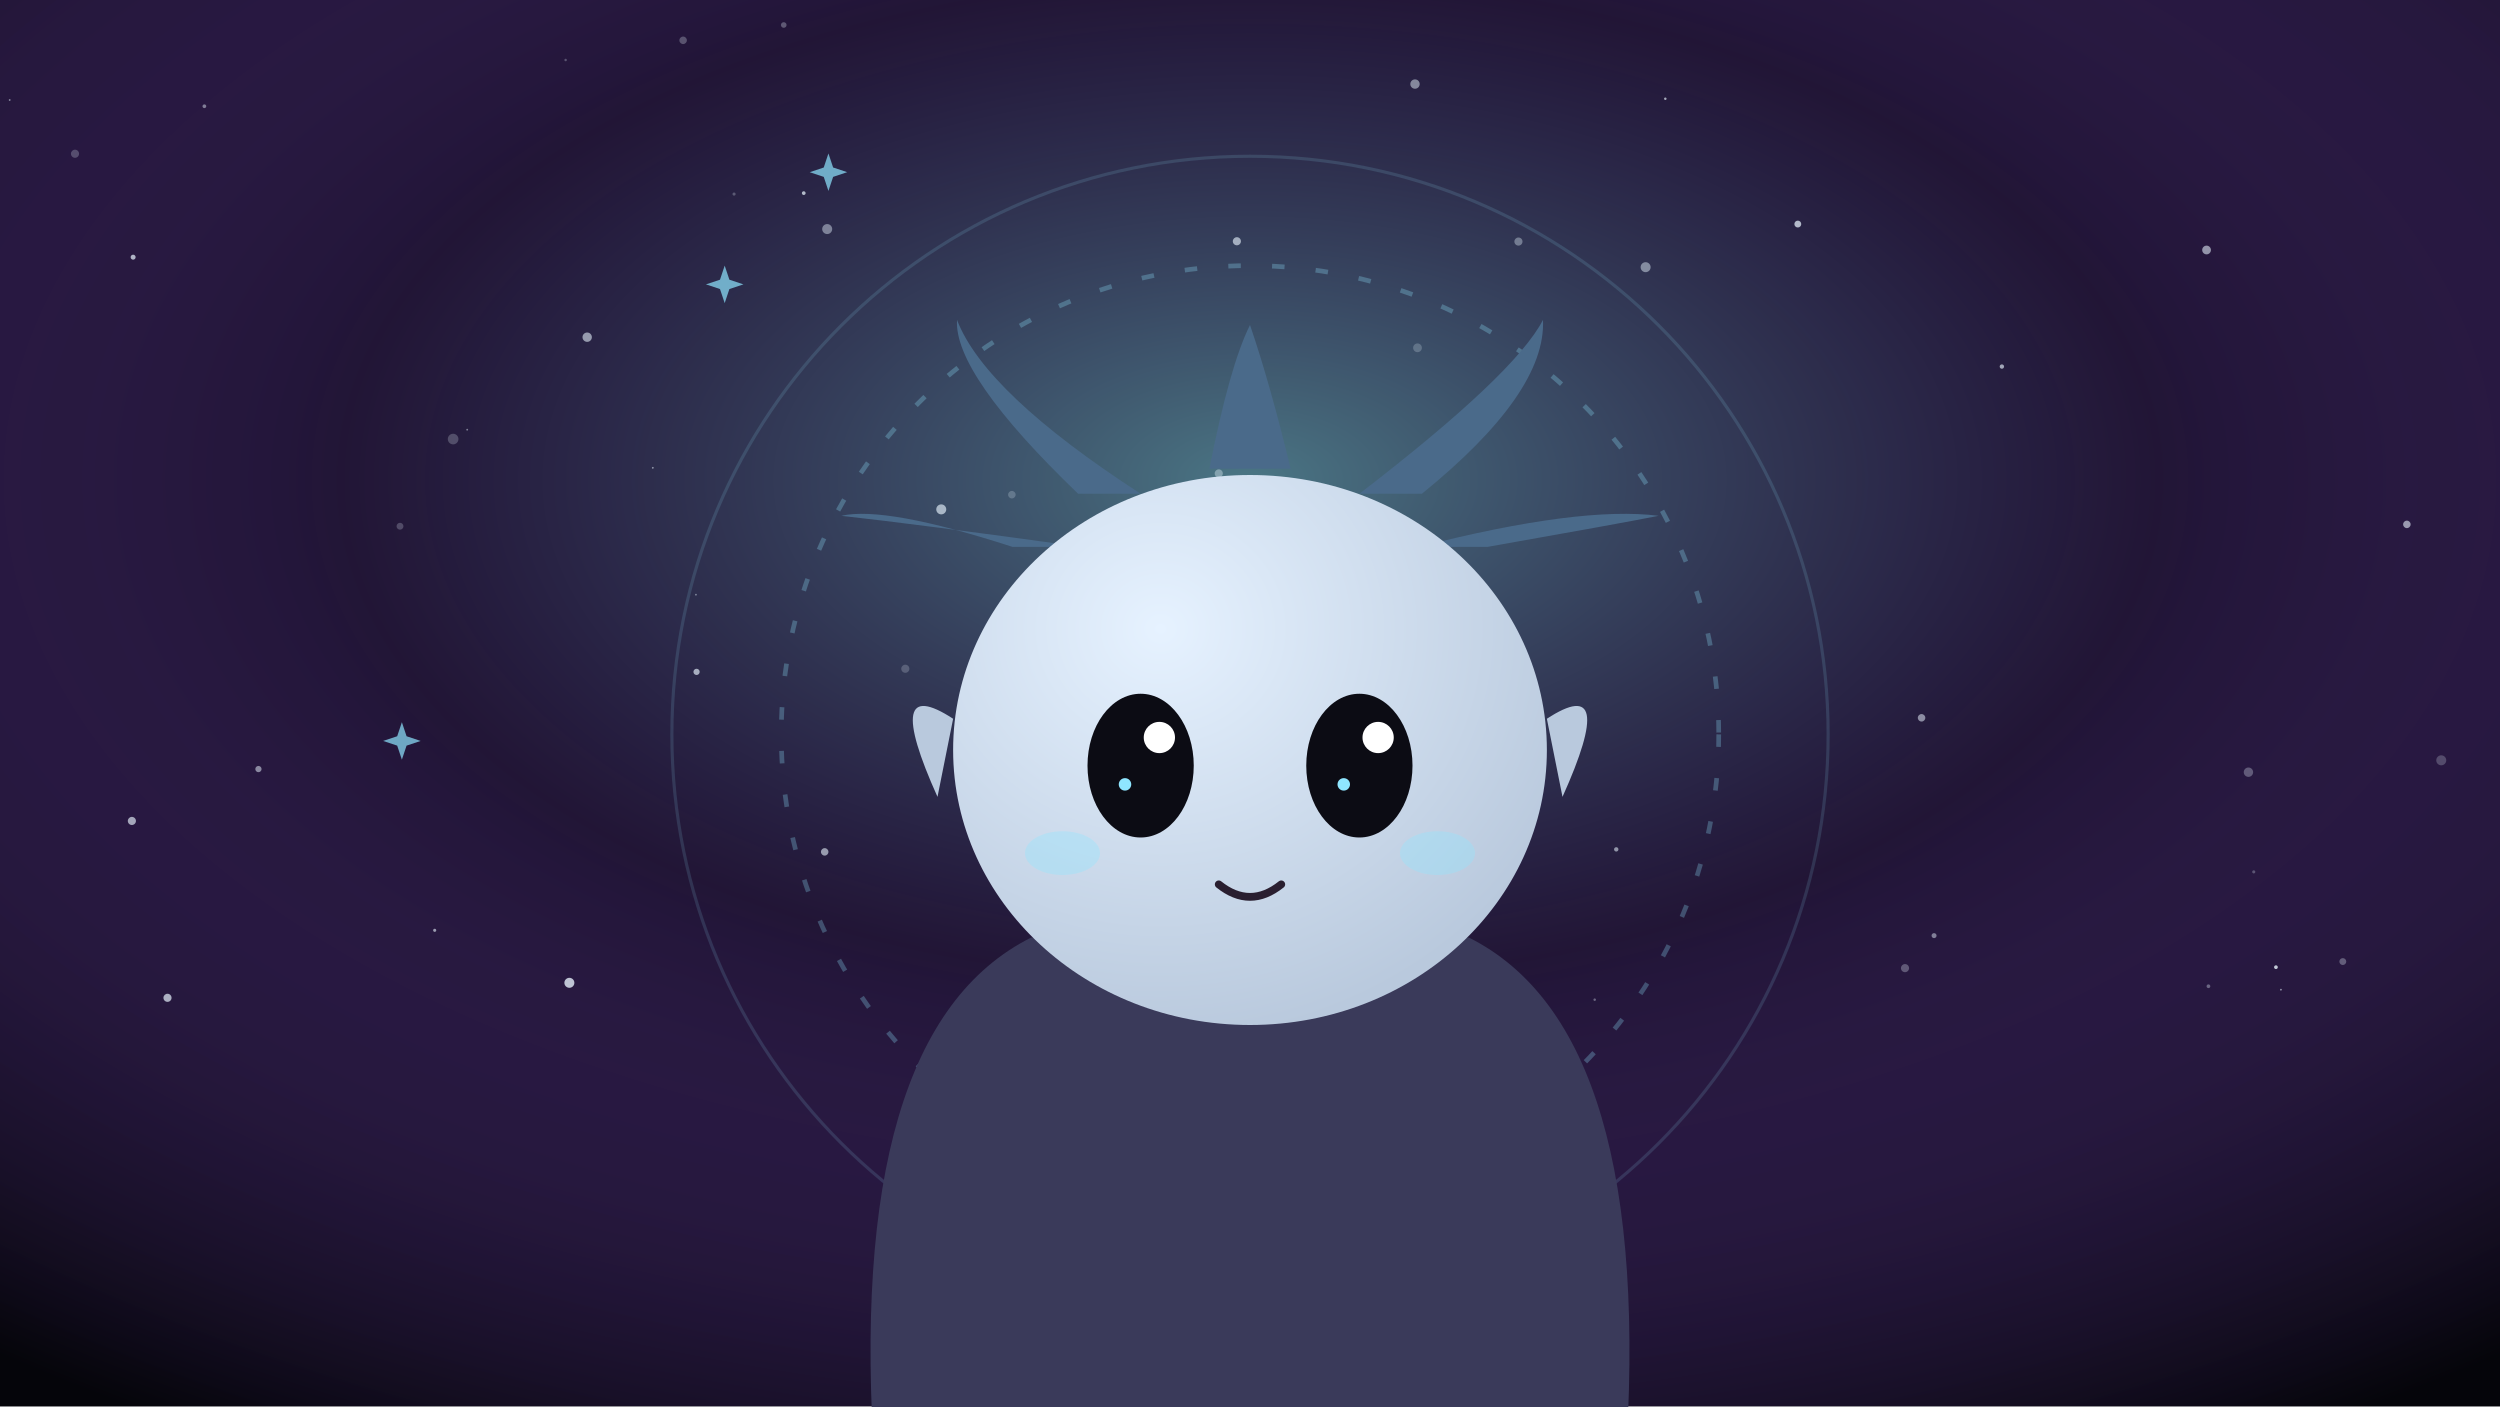
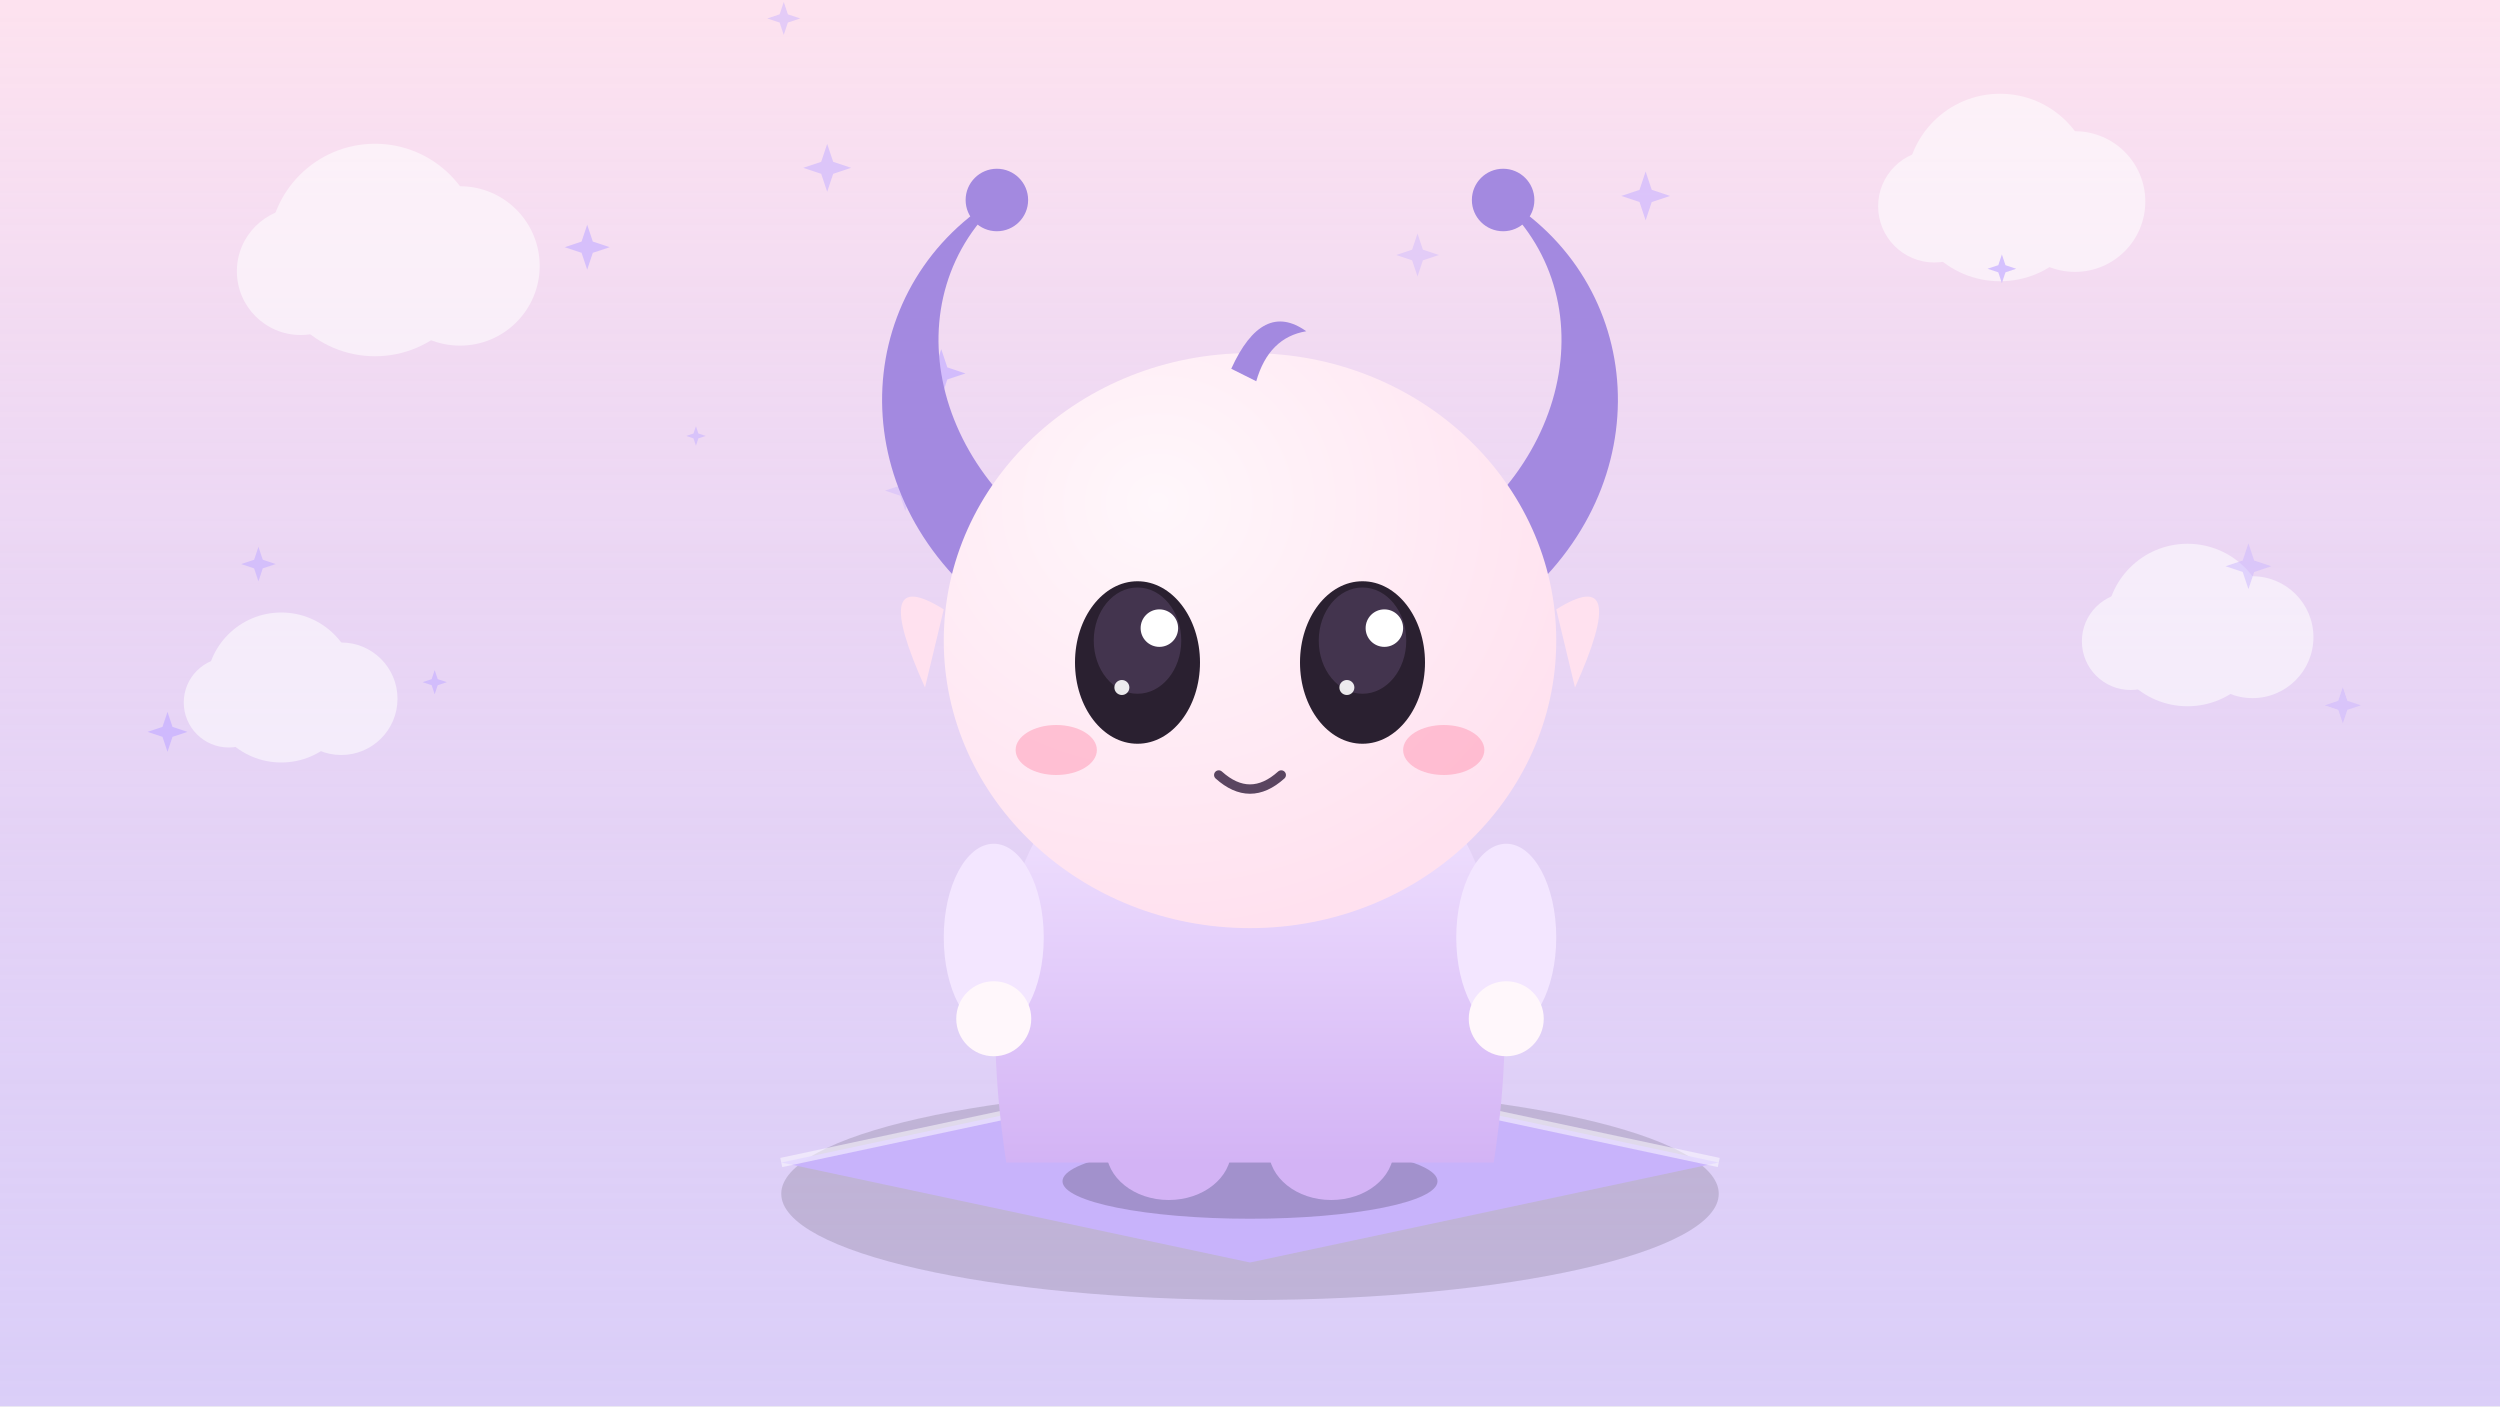
<svg xmlns="http://www.w3.org/2000/svg" width="800" height="450" viewBox="0 0 800 450">
  <defs>
-     <radialGradient id="bg" cx="50%" cy="34%" r="80%">
-       <stop offset="0%" stop-color="#8fe6ff" stop-opacity="0.5" />
-       <stop offset="45%" stop-color="#6a3ea8" stop-opacity="0.28" />
-       <stop offset="100%" stop-color="#05050a" stop-opacity="1" />
+     <linearGradient id="sky" x1="0" y1="0" x2="0" y2="1">
+       <stop offset="0%" stop-color="#ffe1ef" stop-opacity="0.9" />
+       <stop offset="100%" stop-color="#c9b3ff" stop-opacity="0.55" />
+     </linearGradient>
+     <radialGradient id="skin" cx="35%" cy="26%" r="75%">
+       <stop offset="0%" stop-color="#fff7fb" />
+       <stop offset="100%" stop-color="#ffe1ef" />
    </radialGradient>
-     <radialGradient id="skin" cx="35%" cy="28%" r="75%">
-       <stop offset="0%" stop-color="#e6f2ff" />
-       <stop offset="100%" stop-color="#b9c9dd" />
-     </radialGradient>
+     <linearGradient id="robe" x1="0" y1="0" x2="0" y2="1">
+       <stop offset="0%" stop-color="#f3e6ff" />
+       <stop offset="100%" stop-color="#d3b3f5" />
+     </linearGradient>
  </defs>
-   <rect width="800" height="450" fill="#05050a" />
-   <rect width="800" height="450" fill="url(#bg)" />
-   <circle cx="264.7" cy="73.3" r="1.6" fill="#eaf6ff" opacity="0.43" />
-   <circle cx="526.6" cy="85.5" r="1.6" fill="#eaf6ff" opacity="0.46" />
-   <circle cx="301.2" cy="163.0" r="1.6" fill="#eaf6ff" opacity="0.63" />
-   <circle cx="289.7" cy="214.0" r="1.3" fill="#eaf6ff" opacity="0.21" />
-   <circle cx="719.5" cy="247.1" r="1.5" fill="#eaf6ff" opacity="0.30" />
-   <circle cx="187.9" cy="107.9" r="1.5" fill="#eaf6ff" opacity="0.57" />
-   <circle cx="640.6" cy="117.3" r="0.7" fill="#eaf6ff" opacity="0.63" />
-   <circle cx="82.7" cy="246.1" r="1.0" fill="#eaf6ff" opacity="0.51" />
-   <circle cx="222.7" cy="190.3" r="0.3" fill="#eaf6ff" opacity="0.43" />
-   <circle cx="250.8" cy="8.0" r="0.9" fill="#eaf6ff" opacity="0.30" />
-   <circle cx="749.7" cy="307.7" r="1.1" fill="#eaf6ff" opacity="0.31" />
-   <circle cx="139.1" cy="297.7" r="0.5" fill="#eaf6ff" opacity="0.59" />
-   <circle cx="453.6" cy="111.3" r="1.4" fill="#eaf6ff" opacity="0.22" />
-   <circle cx="53.6" cy="319.3" r="1.3" fill="#eaf6ff" opacity="0.68" />
-   <circle cx="470.2" cy="317.6" r="1.6" fill="#eaf6ff" opacity="0.27" />
-   <circle cx="182.2" cy="314.5" r="1.6" fill="#eaf6ff" opacity="0.77" />
-   <circle cx="128.0" cy="168.4" r="1.1" fill="#eaf6ff" opacity="0.23" />
-   <circle cx="149.5" cy="137.5" r="0.3" fill="#eaf6ff" opacity="0.46" />
-   <circle cx="770.2" cy="167.8" r="1.2" fill="#eaf6ff" opacity="0.58" />
-   <circle cx="706.1" cy="80.0" r="1.4" fill="#eaf6ff" opacity="0.56" />
-   <circle cx="510.3" cy="319.9" r="0.4" fill="#eaf6ff" opacity="0.36" />
-   <circle cx="350.7" cy="233.5" r="1.0" fill="#eaf6ff" opacity="0.62" />
-   <circle cx="721.2" cy="279.0" r="0.5" fill="#eaf6ff" opacity="0.27" />
-   <circle cx="485.9" cy="77.3" r="1.3" fill="#eaf6ff" opacity="0.36" />
-   <circle cx="257.2" cy="61.8" r="0.6" fill="#eaf6ff" opacity="0.71" />
-   <circle cx="706.7" cy="315.6" r="0.6" fill="#eaf6ff" opacity="0.35" />
-   <circle cx="609.6" cy="309.8" r="1.3" fill="#eaf6ff" opacity="0.29" />
-   <circle cx="222.9" cy="215.0" r="1.0" fill="#eaf6ff" opacity="0.65" />
-   <circle cx="395.8" cy="77.2" r="1.3" fill="#eaf6ff" opacity="0.61" />
-   <circle cx="614.9" cy="229.7" r="1.2" fill="#eaf6ff" opacity="0.52" />
-   <circle cx="781.2" cy="243.3" r="1.6" fill="#eaf6ff" opacity="0.23" />
-   <circle cx="322.0" cy="126.3" r="0.7" fill="#eaf6ff" opacity="0.25" />
-   <circle cx="234.9" cy="62.1" r="0.5" fill="#eaf6ff" opacity="0.26" />
-   <circle cx="65.4" cy="34.0" r="0.6" fill="#eaf6ff" opacity="0.45" />
-   <circle cx="218.6" cy="12.9" r="1.2" fill="#eaf6ff" opacity="0.27" />
-   <circle cx="3.1" cy="32.0" r="0.3" fill="#eaf6ff" opacity="0.51" />
-   <circle cx="208.9" cy="149.7" r="0.3" fill="#eaf6ff" opacity="0.52" />
-   <circle cx="618.9" cy="299.4" r="0.8" fill="#eaf6ff" opacity="0.46" />
-   <circle cx="452.8" cy="26.9" r="1.5" fill="#eaf6ff" opacity="0.48" />
-   <circle cx="145.0" cy="140.5" r="1.7" fill="#eaf6ff" opacity="0.23" />
-   <circle cx="456.2" cy="198.5" r="0.5" fill="#eaf6ff" opacity="0.63" />
-   <circle cx="517.2" cy="271.8" r="0.7" fill="#eaf6ff" opacity="0.55" />
-   <circle cx="407.1" cy="231.2" r="1.5" fill="#eaf6ff" opacity="0.59" />
-   <circle cx="263.9" cy="272.6" r="1.2" fill="#eaf6ff" opacity="0.58" />
-   <circle cx="729.9" cy="316.7" r="0.3" fill="#eaf6ff" opacity="0.54" />
-   <circle cx="728.3" cy="309.5" r="0.6" fill="#eaf6ff" opacity="0.79" />
-   <circle cx="575.3" cy="71.7" r="1.1" fill="#eaf6ff" opacity="0.71" />
-   <circle cx="24.0" cy="49.2" r="1.3" fill="#eaf6ff" opacity="0.24" />
-   <circle cx="42.2" cy="262.7" r="1.3" fill="#eaf6ff" opacity="0.64" />
-   <circle cx="323.8" cy="158.3" r="1.2" fill="#eaf6ff" opacity="0.22" />
-   <circle cx="532.9" cy="31.6" r="0.4" fill="#eaf6ff" opacity="0.65" />
-   <circle cx="482.0" cy="316.0" r="0.5" fill="#eaf6ff" opacity="0.53" />
-   <circle cx="42.6" cy="82.3" r="0.8" fill="#eaf6ff" opacity="0.70" />
-   <circle cx="390.0" cy="151.5" r="1.3" fill="#eaf6ff" opacity="0.37" />
-   <circle cx="181.0" cy="19.2" r="0.4" fill="#eaf6ff" opacity="0.27" />
-   <g opacity="0.7" transform="translate(265.1,55.1)">
-     <path d="M0,-6 L1.5,-1.5 L6,0 L1.5,1.5 L0,6 L-1.5,1.5 L-6,0 L-1.5,-1.5 Z" fill="#8fe6ff" />
+   <rect width="800" height="450" fill="url(#sky)" />
+   <g opacity="0.55">
+     <circle cx="120" cy="80" r="34" fill="#ffffff" />
+     <circle cx="147.2" cy="85.1" r="25.5" fill="#ffffff" />
+     <circle cx="96.2" cy="86.8" r="20.4" fill="#ffffff" />
  </g>
-   <g opacity="0.7" transform="translate(419.5,252.9)">
-     <path d="M0,-6 L1.5,-1.5 L6,0 L1.5,1.5 L0,6 L-1.5,1.5 L-6,0 L-1.5,-1.5 Z" fill="#8fe6ff" />
+   <g opacity="0.55">
+     <circle cx="640" cy="60" r="30" fill="#ffffff" />
+     <circle cx="664" cy="64.5" r="22.5" fill="#ffffff" />
+     <circle cx="619" cy="66" r="18" fill="#ffffff" />
  </g>
-   <g opacity="0.7" transform="translate(128.6,237.1)">
-     <path d="M0,-6 L1.5,-1.5 L6,0 L1.5,1.5 L0,6 L-1.5,1.5 L-6,0 L-1.5,-1.5 Z" fill="#8fe6ff" />
+   <g opacity="0.55">
+     <circle cx="90" cy="220" r="24" fill="#ffffff" />
+     <circle cx="109.2" cy="223.6" r="18" fill="#ffffff" />
+     <circle cx="73.2" cy="224.8" r="14.4" fill="#ffffff" />
  </g>
-   <g opacity="0.7" transform="translate(231.9,91.0)">
-     <path d="M0,-6 L1.5,-1.5 L6,0 L1.5,1.5 L0,6 L-1.5,1.5 L-6,0 L-1.5,-1.5 Z" fill="#8fe6ff" />
+   <g opacity="0.55">
+     <circle cx="700" cy="200" r="26" fill="#ffffff" />
+     <circle cx="720.8" cy="203.9" r="19.5" fill="#ffffff" />
+     <circle cx="681.8" cy="205.2" r="15.6" fill="#ffffff" />
  </g>
-   <circle cx="400" cy="235" r="150" fill="none" stroke="#8fe6ff" stroke-opacity="0.28" stroke-width="1.5" stroke-dasharray="4 10" />
-   <circle cx="400" cy="235" r="185" fill="none" stroke="#8fe6ff" stroke-opacity="0.14" stroke-width="1" />
-   <path d="M 324 175     Q 283.322 161.832 269.222 165.059     Q 294.322 167.832 346 175     Z" fill="#4a6a8a" />
-   <path d="M 345 158     Q 305.185 119.705 306.246 102.372     Q 315.185 125.705 365 158     Z" fill="#4a6a8a" />
-   <path d="M 387 150     Q 393.5 117 400 104     Q 406.5 123 413 150     Z" fill="#4a6a8a" />
-   <path d="M 435 158     Q 484.815 119.705 493.754 102.372     Q 494.815 125.705 455 158     Z" fill="#4a6a8a" />
-   <path d="M 454 175     Q 505.678 161.832 530.778 165.059     Q 516.678 167.832 476 175     Z" fill="#4a6a8a" />
-   <path d="M 280 470 Q 270 330 330 300 L 470 300 Q 530 330 520 470 Z" fill="#3a3a5a" />
-   <ellipse cx="400" cy="240" rx="95" ry="88" fill="url(#skin)" />
-   <path d="M 305 230 Q 282 215 300 255 Z" fill="#b9c9dd" />
-   <path d="M 495 230 Q 518 215 500 255 Z" fill="#b9c9dd" />
-   <ellipse cx="365" cy="245" rx="17" ry="23" fill="#0c0c14" />
-   <ellipse cx="435" cy="245" rx="17" ry="23" fill="#0c0c14" />
-   <circle cx="371" cy="236" r="5" fill="#fff" />
-   <circle cx="441" cy="236" r="5" fill="#fff" />
-   <circle cx="360" cy="251" r="2" fill="#8fe6ff" />
-   <circle cx="430" cy="251" r="2" fill="#8fe6ff" />
-   <ellipse cx="340" cy="273" rx="12" ry="7" fill="#8fe6ff" opacity="0.35" />
-   <ellipse cx="460" cy="273" rx="12" ry="7" fill="#8fe6ff" opacity="0.35" />
-   <path d="M 390 283 Q 400 291 410 283" stroke="#2a1f30" stroke-width="2.5" fill="none" stroke-linecap="round" />
+   <g opacity="0.59" transform="translate(264.7,53.7)">
+     <path d="M0,-7.667 L1.917,-1.917 L7.667,0 L1.917,1.917 L0,7.667 L-1.917,1.917 L-7.667,0 L-1.917,-1.917 Z" fill="#c9b3ff" />
+   </g>
+   <g opacity="0.62" transform="translate(526.6,62.7)">
+     <path d="M0,-7.811 L1.953,-1.953 L7.811,0 L1.953,1.953 L0,7.811 L-1.953,1.953 L-7.811,0 L-1.953,-1.953 Z" fill="#c9b3ff" />
+   </g>
+   <g opacity="0.76" transform="translate(301.2,119.5)">
+     <path d="M0,-7.75 L1.938,-1.938 L7.75,0 L1.938,1.938 L0,7.75 L-1.938,1.938 L-7.75,0 L-1.938,-1.938 Z" fill="#c9b3ff" />
+   </g>
+   <g opacity="0.41" transform="translate(289.7,157.0)">
+     <path d="M0,-6.496 L1.624,-1.624 L6.496,0 L1.624,1.624 L0,6.496 L-1.624,1.624 L-6.496,0 L-1.624,-1.624 Z" fill="#c9b3ff" />
+   </g>
+   <g opacity="0.48" transform="translate(719.5,181.2)">
+     <path d="M0,-7.319 L1.83,-1.83 L7.319,0 L1.83,1.83 L0,7.319 L-1.83,1.83 L-7.319,0 L-1.83,-1.83 Z" fill="#c9b3ff" />
+   </g>
+   <g opacity="0.71" transform="translate(187.9,79.1)">
+     <path d="M0,-7.197 L1.799,-1.799 L7.197,0 L1.799,1.799 L0,7.197 L-1.799,1.799 L-7.197,0 L-1.799,-1.799 Z" fill="#c9b3ff" />
+   </g>
+   <g opacity="0.76" transform="translate(640.6,86.0)">
+     <path d="M0,-4.584 L1.146,-1.146 L4.584,0 L1.146,1.146 L0,4.584 L-1.146,1.146 L-4.584,0 L-1.146,-1.146 Z" fill="#c9b3ff" />
+   </g>
+   <g opacity="0.66" transform="translate(82.7,180.5)">
+     <path d="M0,-5.531 L1.383,-1.383 L5.531,0 L1.383,1.383 L0,5.531 L-1.383,1.383 L-5.531,0 L-1.383,-1.383 Z" fill="#c9b3ff" />
+   </g>
+   <g opacity="0.59" transform="translate(222.7,139.5)">
+     <path d="M0,-3.124 L0.781,-0.781 L3.124,0 L0.781,0.781 L0,3.124 L-0.781,0.781 L-3.124,0 L-0.781,-0.781 Z" fill="#c9b3ff" />
+   </g>
+   <g opacity="0.49" transform="translate(250.8,5.9)">
+     <path d="M0,-5.265 L1.316,-1.316 L5.265,0 L1.316,1.316 L0,5.265 L-1.316,1.316 L-5.265,0 L-1.316,-1.316 Z" fill="#c9b3ff" />
+   </g>
+   <g opacity="0.49" transform="translate(749.7,225.7)">
+     <path d="M0,-5.78 L1.445,-1.445 L5.78,0 L1.445,1.445 L0,5.78 L-1.445,1.445 L-5.78,0 L-1.445,-1.445 Z" fill="#c9b3ff" />
+   </g>
+   <g opacity="0.73" transform="translate(139.1,218.3)">
+     <path d="M0,-3.867 L0.967,-0.967 L3.867,0 L0.967,0.967 L0,3.867 L-0.967,0.967 L-3.867,0 L-0.967,-0.967 Z" fill="#c9b3ff" />
+   </g>
+   <g opacity="0.41" transform="translate(453.6,81.6)">
+     <path d="M0,-6.872 L1.718,-1.718 L6.872,0 L1.718,1.718 L0,6.872 L-1.718,1.718 L-6.872,0 L-1.718,-1.718 Z" fill="#c9b3ff" />
+   </g>
+   <g opacity="0.80" transform="translate(53.6,234.2)">
+     <path d="M0,-6.399 L1.6,-1.6 L6.399,0 L1.6,1.6 L0,6.399 L-1.6,1.6 L-6.399,0 L-1.6,-1.6 Z" fill="#c9b3ff" />
+   </g>
+   <g>
+     <ellipse cx="400" cy="382" rx="150" ry="34" fill="#00000022" />
+     <path d="M 250 372 L 400 340 L 550 372 L 400 404 Z" fill="#c9b3ff" opacity="0.9" />
+     <path d="M 250 372 L 400 340 L 550 372" fill="none" stroke="#ffffff" stroke-opacity="0.5" stroke-width="3" />
+   </g>
+   <ellipse cx="400" cy="378" rx="60" ry="12" fill="#00000030" />
+   <ellipse cx="374" cy="368" rx="20" ry="16" fill="#d3b3f5" />
+   <ellipse cx="426" cy="368" rx="20" ry="16" fill="#d3b3f5" />
+   <path d="M 322 372 Q 308 280 350 246 L 450 246 Q 492 280 478 372 Z" fill="url(#robe)" />
+   <ellipse cx="318" cy="300" rx="16" ry="30" fill="#f3e6ff" />
+   <ellipse cx="482" cy="300" rx="16" ry="30" fill="#f3e6ff" />
+   <ellipse cx="318" cy="326" rx="12" ry="12" fill="#fff7fb" />
+   <ellipse cx="482" cy="326" rx="12" ry="12" fill="#fff7fb" />
+   <path d="M 345 178       C 295 150, 285 90, 325 60       C 275 85, 267 150, 311 190       Z" fill="#a389e0" />
+   <path d="M 455 178       C 505 150, 515 90, 475 60       C 525 85, 533 150, 489 190       Z" fill="#a389e0" />
+   <circle cx="319" cy="64" r="10" fill="#a389e0" />
+   <circle cx="481" cy="64" r="10" fill="#a389e0" />
+   <path d="M 370 145 Q 400 120 430 145" stroke="#a389e0" stroke-width="14" fill="none" stroke-linecap="round" />
+   <ellipse cx="400" cy="205" rx="98" ry="92" fill="url(#skin)" />
+   <path d="M 302 195 Q 278 180 296 220 Z" fill="#ffe1ef" />
+   <path d="M 498 195 Q 522 180 504 220 Z" fill="#ffe1ef" />
+   <ellipse cx="364" cy="212" rx="20" ry="26" fill="#2a2030" />
+   <ellipse cx="436" cy="212" rx="20" ry="26" fill="#2a2030" />
+   <ellipse cx="364" cy="205" rx="14" ry="17" fill="#4a3a55" opacity="0.8" />
+   <ellipse cx="436" cy="205" rx="14" ry="17" fill="#4a3a55" opacity="0.8" />
+   <circle cx="371" cy="201" r="6" fill="#fff" />
+   <circle cx="443" cy="201" r="6" fill="#fff" />
+   <circle cx="359" cy="220" r="2.4" fill="#fff" opacity="0.9" />
+   <circle cx="431" cy="220" r="2.4" fill="#fff" opacity="0.9" />
+   <ellipse cx="338" cy="240" rx="13" ry="8" fill="#ff9db8" opacity="0.55" />
+   <ellipse cx="462" cy="240" rx="13" ry="8" fill="#ff9db8" opacity="0.55" />
+   <path d="M 390 248 Q 400 257 410 248" stroke="#5a4560" stroke-width="3" fill="none" stroke-linecap="round" />
+   <path d="M 394 118 Q 404 96 418 106 Q 406 108 402 122 Z" fill="#a389e0" />
</svg>
